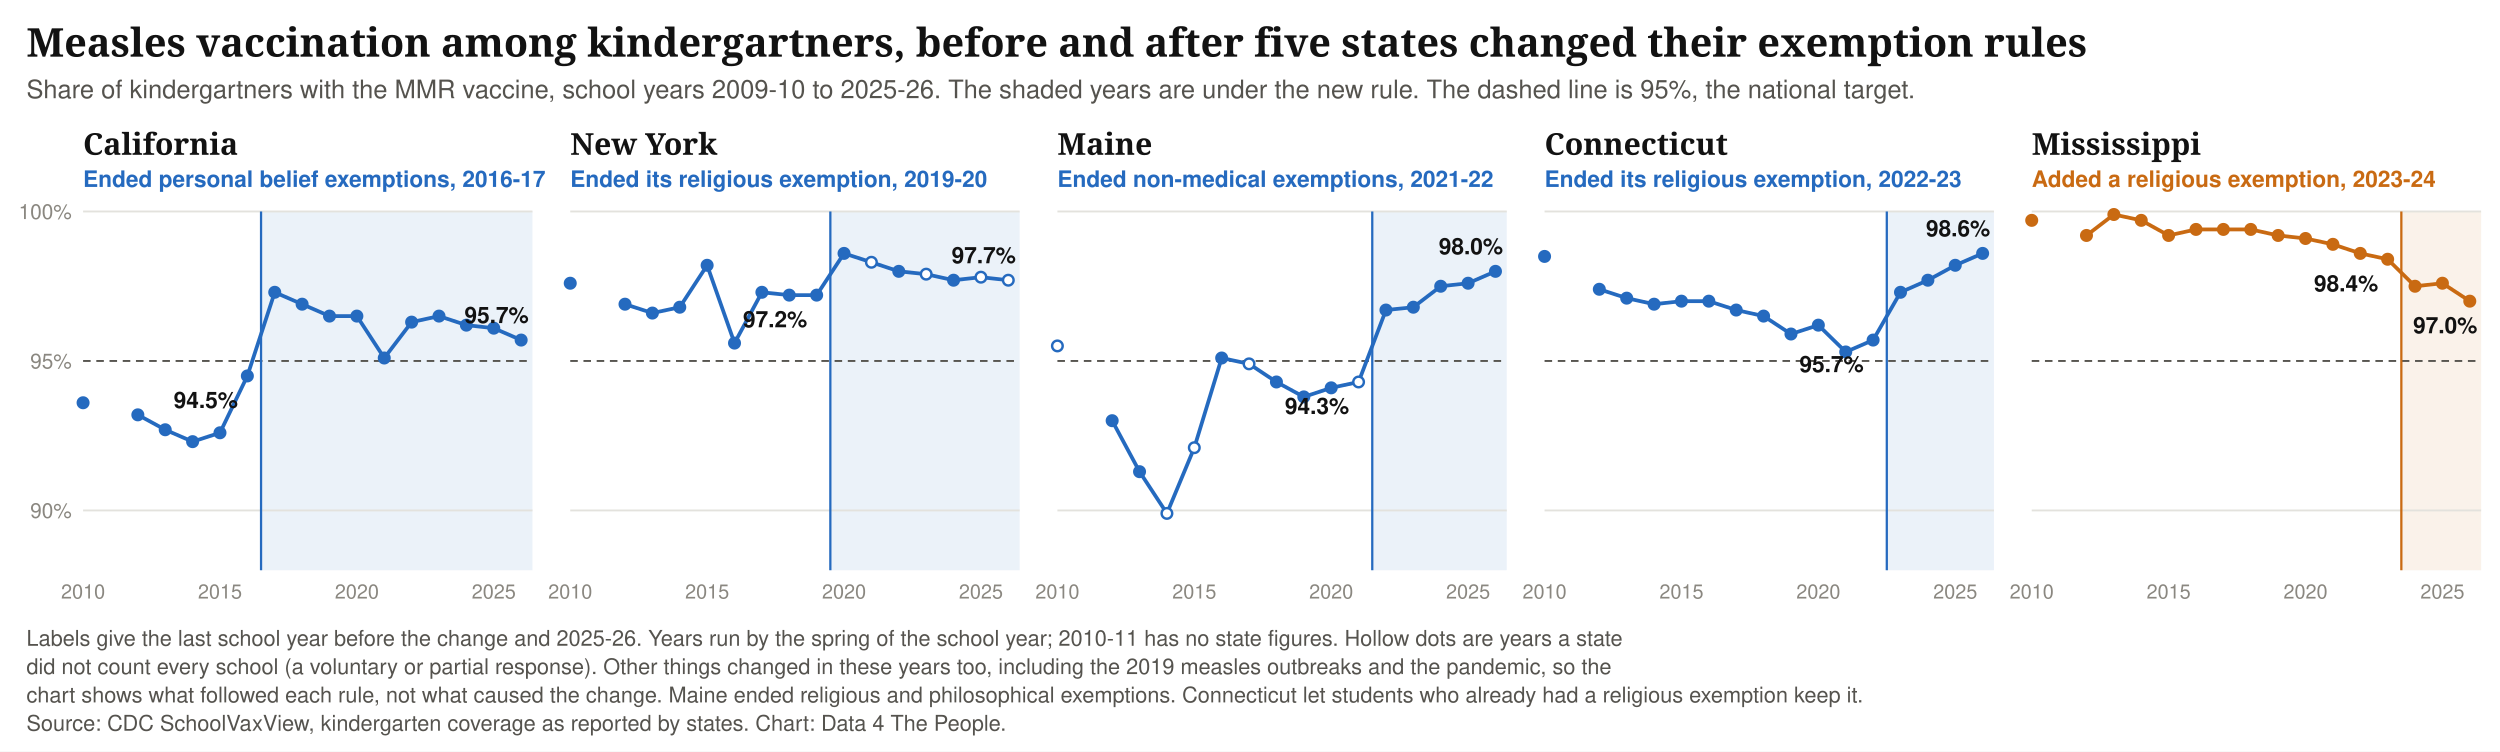
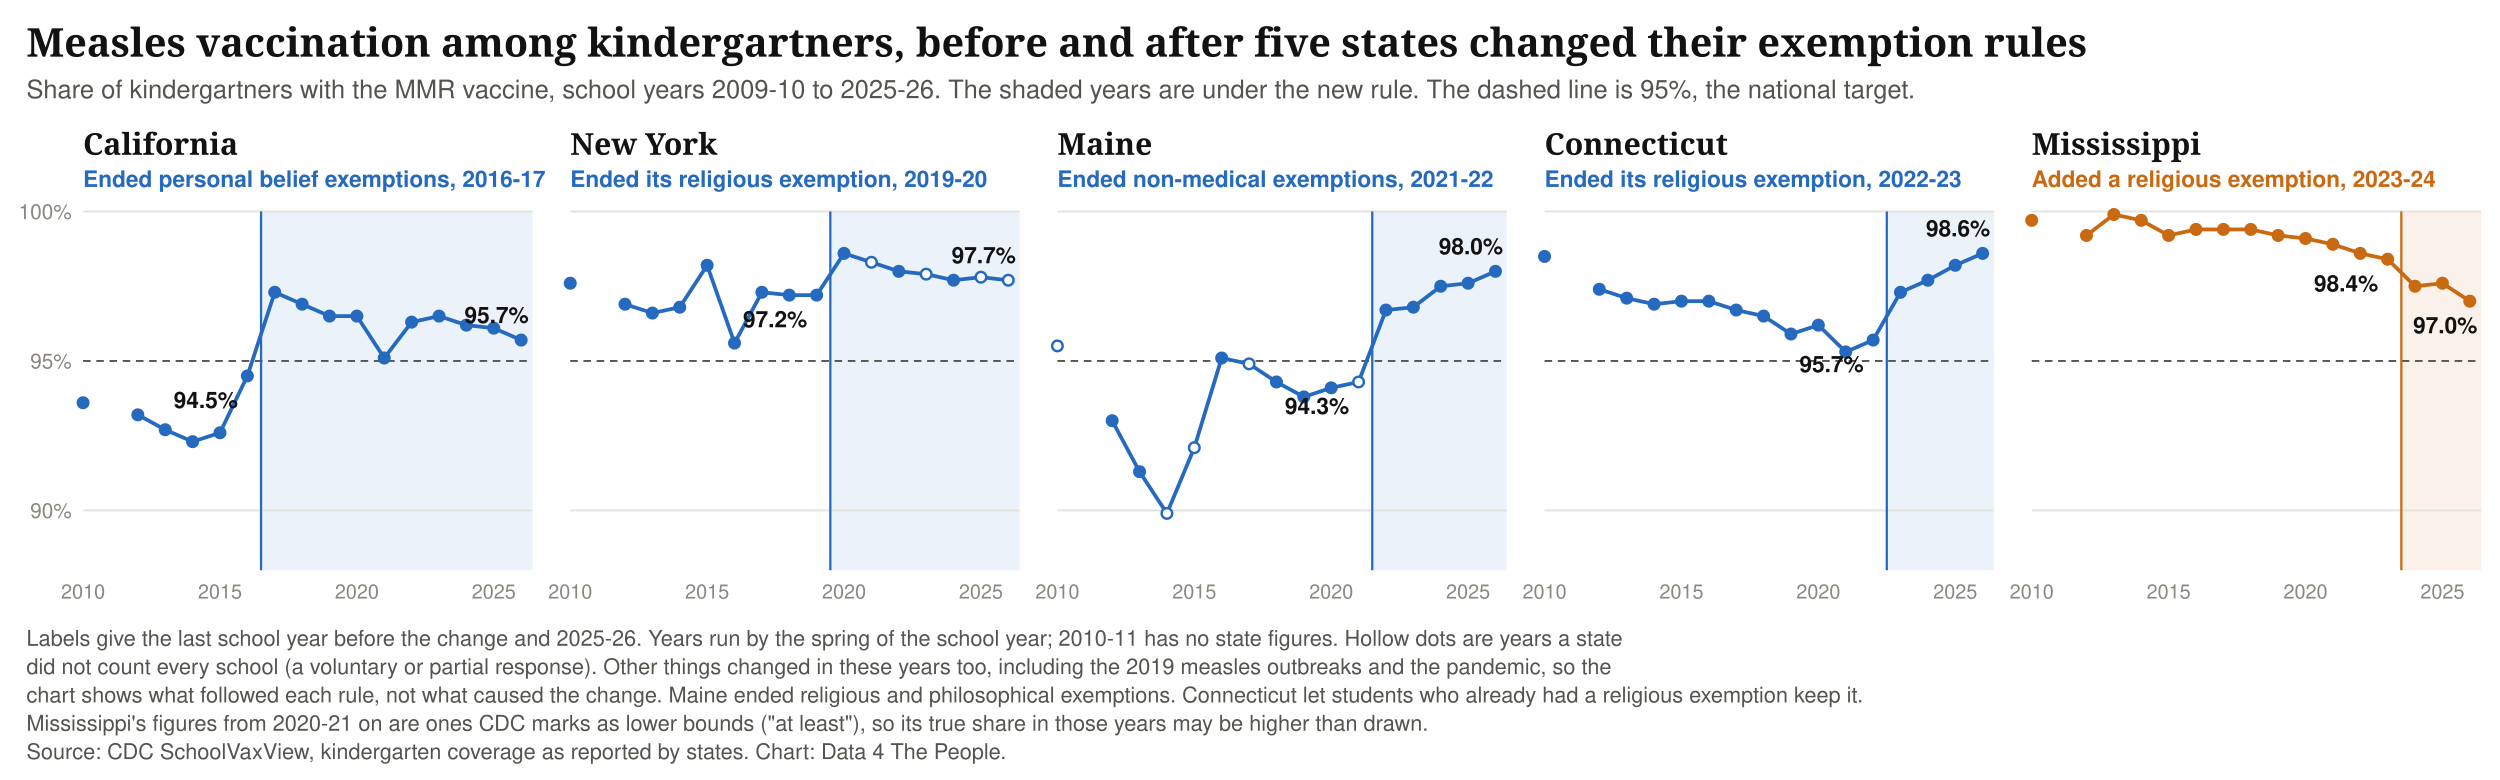
- <svg xmlns="http://www.w3.org/2000/svg" viewBox="0 0 1324 398" width="1324" height="398" font-family="Helvetica Neue,Helvetica,Arial,sans-serif">
-   <rect width="1324" height="398" fill="#fff" />
+ <svg xmlns="http://www.w3.org/2000/svg" viewBox="0 0 1324 413" width="1324" height="413" font-family="Helvetica Neue,Helvetica,Arial,sans-serif">
+   <rect width="1324" height="413" fill="#fff" />
  <text x="14" y="30" font-family="Georgia,serif" font-weight="700" font-size="21" fill="#121212">Measles vaccination among kindergartners, before and after five states changed their exemption rules</text>
  <text x="14" y="52" font-size="13.5" fill="#55534e">Share of kindergartners with the MMR vaccine, school years 2009-10 to 2025-26. The shaded years are under the new rule. The dashed line is 95%, the national target.</text>
  <text x="44.0" y="82" font-family="Georgia,serif" font-weight="700" font-size="16" fill="#121212">California</text>
  <text x="44.0" y="99" font-size="12" fill="#256abf" font-weight="700">Ended personal belief exemptions, 2016-17</text>
  <rect x="138.25" y="112" width="143.75" height="190" fill="#256abf" opacity="0.09" />
  <line x1="44.0" x2="282.0" y1="270.333" y2="270.333" stroke="#e3e2dd" stroke-width="1" />
  <text x="38.0" y="274.333" text-anchor="end" font-size="11" fill="#8a8780">90%</text>
  <line x1="44.0" x2="282.0" y1="191.167" y2="191.167" stroke="#55534e" stroke-width="1" stroke-dasharray="4 3" />
  <text x="38.0" y="195.167" text-anchor="end" font-size="11" fill="#8a8780">95%</text>
  <line x1="44.0" x2="282.0" y1="112.0" y2="112.0" stroke="#e3e2dd" stroke-width="1" />
  <text x="38.0" y="116.0" text-anchor="end" font-size="11" fill="#8a8780">100%</text>
  <line x1="138.25" x2="138.25" y1="112" y2="302" stroke="#256abf" stroke-width="1.2" />
  <text x="44.0" y="317" text-anchor="middle" font-size="10.5" fill="#8a8780">2010</text>
  <text x="116.5" y="317" text-anchor="middle" font-size="10.5" fill="#8a8780">2015</text>
  <text x="189.0" y="317" text-anchor="middle" font-size="10.5" fill="#8a8780">2020</text>
  <text x="261.5" y="317" text-anchor="middle" font-size="10.5" fill="#8a8780">2025</text>
  <polyline points="44.0,213.3" fill="none" stroke="#256abf" stroke-width="2" />
  <polyline points="73.0,219.7 87.5,227.6 102.0,233.9 116.5,229.2 131.0,199.1 145.5,154.8 160.0,161.1 174.5,167.4 189.0,167.4 203.5,189.6 218.0,170.6 232.5,167.4 247.0,172.2 261.5,173.8 276.0,180.1" fill="none" stroke="#256abf" stroke-width="2" />
  <circle cx="44.0" cy="213.3" r="2.8" fill="#256abf" stroke="#256abf" stroke-width="1.3" />
  <circle cx="73.0" cy="219.7" r="2.8" fill="#256abf" stroke="#256abf" stroke-width="1.3" />
  <circle cx="87.5" cy="227.6" r="2.8" fill="#256abf" stroke="#256abf" stroke-width="1.3" />
  <circle cx="102.0" cy="233.9" r="2.8" fill="#256abf" stroke="#256abf" stroke-width="1.3" />
  <circle cx="116.5" cy="229.2" r="2.8" fill="#256abf" stroke="#256abf" stroke-width="1.3" />
  <circle cx="131.0" cy="199.1" r="2.8" fill="#256abf" stroke="#256abf" stroke-width="1.3" />
  <circle cx="145.5" cy="154.8" r="2.8" fill="#256abf" stroke="#256abf" stroke-width="1.3" />
  <circle cx="160.0" cy="161.1" r="2.8" fill="#256abf" stroke="#256abf" stroke-width="1.3" />
  <circle cx="174.5" cy="167.4" r="2.8" fill="#256abf" stroke="#256abf" stroke-width="1.3" />
  <circle cx="189.0" cy="167.4" r="2.8" fill="#256abf" stroke="#256abf" stroke-width="1.3" />
  <circle cx="203.5" cy="189.6" r="2.8" fill="#256abf" stroke="#256abf" stroke-width="1.3" />
  <circle cx="218.0" cy="170.6" r="2.8" fill="#256abf" stroke="#256abf" stroke-width="1.3" />
  <circle cx="232.5" cy="167.4" r="2.8" fill="#256abf" stroke="#256abf" stroke-width="1.3" />
  <circle cx="247.0" cy="172.2" r="2.8" fill="#256abf" stroke="#256abf" stroke-width="1.3" />
  <circle cx="261.5" cy="173.8" r="2.8" fill="#256abf" stroke="#256abf" stroke-width="1.3" />
  <circle cx="276.0" cy="180.1" r="2.8" fill="#256abf" stroke="#256abf" stroke-width="1.3" />
  <text x="126.0" y="216.083" text-anchor="end" font-size="12" font-weight="700" fill="#121212">94.5%</text>
  <text x="280.0" y="171.083" text-anchor="end" font-size="12" font-weight="700" fill="#121212">95.7%</text>
  <text x="302.0" y="82" font-family="Georgia,serif" font-weight="700" font-size="16" fill="#121212">New York</text>
  <text x="302.0" y="99" font-size="12" fill="#256abf" font-weight="700">Ended its religious exemption, 2019-20</text>
  <rect x="439.75" y="112" width="100.25" height="190" fill="#256abf" opacity="0.09" />
  <line x1="302.0" x2="540.0" y1="270.333" y2="270.333" stroke="#e3e2dd" stroke-width="1" />
  <line x1="302.0" x2="540.0" y1="191.167" y2="191.167" stroke="#55534e" stroke-width="1" stroke-dasharray="4 3" />
  <line x1="302.0" x2="540.0" y1="112.0" y2="112.0" stroke="#e3e2dd" stroke-width="1" />
  <line x1="439.75" x2="439.75" y1="112" y2="302" stroke="#256abf" stroke-width="1.2" />
  <text x="302.0" y="317" text-anchor="middle" font-size="10.5" fill="#8a8780">2010</text>
  <text x="374.5" y="317" text-anchor="middle" font-size="10.5" fill="#8a8780">2015</text>
  <text x="447.0" y="317" text-anchor="middle" font-size="10.5" fill="#8a8780">2020</text>
  <text x="519.5" y="317" text-anchor="middle" font-size="10.5" fill="#8a8780">2025</text>
  <polyline points="302.0,150.0" fill="none" stroke="#256abf" stroke-width="2" />
  <polyline points="331.0,161.1 345.5,165.8 360.0,162.7 374.5,140.5 389.0,181.7 403.5,154.8 418.0,156.3 432.5,156.3 447.0,134.2 461.5,138.9 476.0,143.7 490.5,145.2 505.0,148.4 519.5,146.8 534.0,148.4" fill="none" stroke="#256abf" stroke-width="2" />
  <circle cx="302.0" cy="150.0" r="2.8" fill="#256abf" stroke="#256abf" stroke-width="1.3" />
  <circle cx="331.0" cy="161.1" r="2.8" fill="#256abf" stroke="#256abf" stroke-width="1.3" />
  <circle cx="345.5" cy="165.8" r="2.8" fill="#256abf" stroke="#256abf" stroke-width="1.3" />
  <circle cx="360.0" cy="162.7" r="2.8" fill="#256abf" stroke="#256abf" stroke-width="1.3" />
  <circle cx="374.5" cy="140.5" r="2.8" fill="#256abf" stroke="#256abf" stroke-width="1.3" />
  <circle cx="389.0" cy="181.7" r="2.8" fill="#256abf" stroke="#256abf" stroke-width="1.3" />
  <circle cx="403.5" cy="154.8" r="2.8" fill="#256abf" stroke="#256abf" stroke-width="1.3" />
  <circle cx="418.0" cy="156.3" r="2.8" fill="#256abf" stroke="#256abf" stroke-width="1.3" />
  <circle cx="432.5" cy="156.3" r="2.8" fill="#256abf" stroke="#256abf" stroke-width="1.3" />
  <circle cx="447.0" cy="134.2" r="2.8" fill="#256abf" stroke="#256abf" stroke-width="1.3" />
  <circle cx="461.5" cy="138.9" r="2.8" fill="#fff" stroke="#256abf" stroke-width="1.3" />
  <circle cx="476.0" cy="143.7" r="2.8" fill="#256abf" stroke="#256abf" stroke-width="1.3" />
  <circle cx="490.5" cy="145.2" r="2.8" fill="#fff" stroke="#256abf" stroke-width="1.3" />
  <circle cx="505.0" cy="148.4" r="2.8" fill="#256abf" stroke="#256abf" stroke-width="1.3" />
  <circle cx="519.5" cy="146.8" r="2.8" fill="#fff" stroke="#256abf" stroke-width="1.3" />
  <circle cx="534.0" cy="148.4" r="2.8" fill="#fff" stroke="#256abf" stroke-width="1.3" />
  <text x="427.5" y="173.333" text-anchor="end" font-size="12" font-weight="700" fill="#121212">97.2%</text>
  <text x="538.0" y="139.417" text-anchor="end" font-size="12" font-weight="700" fill="#121212">97.7%</text>
  <text x="560.0" y="82" font-family="Georgia,serif" font-weight="700" font-size="16" fill="#121212">Maine</text>
  <text x="560.0" y="99" font-size="12" fill="#256abf" font-weight="700">Ended non-medical exemptions, 2021-22</text>
  <rect x="726.75" y="112" width="71.25" height="190" fill="#256abf" opacity="0.09" />
  <line x1="560.0" x2="798.0" y1="270.333" y2="270.333" stroke="#e3e2dd" stroke-width="1" />
  <line x1="560.0" x2="798.0" y1="191.167" y2="191.167" stroke="#55534e" stroke-width="1" stroke-dasharray="4 3" />
  <line x1="560.0" x2="798.0" y1="112.0" y2="112.0" stroke="#e3e2dd" stroke-width="1" />
  <line x1="726.75" x2="726.75" y1="112" y2="302" stroke="#256abf" stroke-width="1.2" />
  <text x="560.0" y="317" text-anchor="middle" font-size="10.5" fill="#8a8780">2010</text>
  <text x="632.5" y="317" text-anchor="middle" font-size="10.5" fill="#8a8780">2015</text>
  <text x="705.0" y="317" text-anchor="middle" font-size="10.5" fill="#8a8780">2020</text>
  <text x="777.5" y="317" text-anchor="middle" font-size="10.5" fill="#8a8780">2025</text>
  <polyline points="560.0,183.2" fill="none" stroke="#256abf" stroke-width="2" />
  <polyline points="589.0,222.8 603.5,249.8 618.0,271.9 632.5,237.1 647.0,189.6 661.5,192.7 676.0,202.3 690.5,210.2 705.0,205.4 719.5,202.3 734.0,164.2 748.5,162.7 763.0,151.6 777.5,150.0 792.0,143.7" fill="none" stroke="#256abf" stroke-width="2" />
  <circle cx="560.0" cy="183.2" r="2.8" fill="#fff" stroke="#256abf" stroke-width="1.3" />
  <circle cx="589.0" cy="222.8" r="2.8" fill="#256abf" stroke="#256abf" stroke-width="1.3" />
  <circle cx="603.5" cy="249.8" r="2.8" fill="#256abf" stroke="#256abf" stroke-width="1.3" />
  <circle cx="618.0" cy="271.9" r="2.8" fill="#fff" stroke="#256abf" stroke-width="1.3" />
  <circle cx="632.5" cy="237.1" r="2.8" fill="#fff" stroke="#256abf" stroke-width="1.3" />
  <circle cx="647.0" cy="189.6" r="2.8" fill="#256abf" stroke="#256abf" stroke-width="1.3" />
  <circle cx="661.5" cy="192.7" r="2.8" fill="#fff" stroke="#256abf" stroke-width="1.3" />
  <circle cx="676.0" cy="202.3" r="2.8" fill="#256abf" stroke="#256abf" stroke-width="1.3" />
  <circle cx="690.5" cy="210.2" r="2.8" fill="#256abf" stroke="#256abf" stroke-width="1.3" />
  <circle cx="705.0" cy="205.4" r="2.8" fill="#256abf" stroke="#256abf" stroke-width="1.3" />
  <circle cx="719.5" cy="202.3" r="2.8" fill="#fff" stroke="#256abf" stroke-width="1.3" />
  <circle cx="734.0" cy="164.2" r="2.8" fill="#256abf" stroke="#256abf" stroke-width="1.3" />
  <circle cx="748.5" cy="162.7" r="2.8" fill="#256abf" stroke="#256abf" stroke-width="1.3" />
  <circle cx="763.0" cy="151.6" r="2.8" fill="#256abf" stroke="#256abf" stroke-width="1.3" />
  <circle cx="777.5" cy="150.0" r="2.8" fill="#256abf" stroke="#256abf" stroke-width="1.3" />
  <circle cx="792.0" cy="143.7" r="2.8" fill="#256abf" stroke="#256abf" stroke-width="1.3" />
  <text x="714.5" y="219.25" text-anchor="end" font-size="12" font-weight="700" fill="#121212">94.3%</text>
  <text x="796.0" y="134.667" text-anchor="end" font-size="12" font-weight="700" fill="#121212">98.0%</text>
  <text x="818.0" y="82" font-family="Georgia,serif" font-weight="700" font-size="16" fill="#121212">Connecticut</text>
  <text x="818.0" y="99" font-size="12" fill="#256abf" font-weight="700">Ended its religious exemption, 2022-23</text>
  <rect x="999.25" y="112" width="56.75" height="190" fill="#256abf" opacity="0.09" />
  <line x1="818.0" x2="1056.0" y1="270.333" y2="270.333" stroke="#e3e2dd" stroke-width="1" />
  <line x1="818.0" x2="1056.0" y1="191.167" y2="191.167" stroke="#55534e" stroke-width="1" stroke-dasharray="4 3" />
  <line x1="818.0" x2="1056.0" y1="112.0" y2="112.0" stroke="#e3e2dd" stroke-width="1" />
  <line x1="999.25" x2="999.25" y1="112" y2="302" stroke="#256abf" stroke-width="1.2" />
  <text x="818.0" y="317" text-anchor="middle" font-size="10.5" fill="#8a8780">2010</text>
  <text x="890.5" y="317" text-anchor="middle" font-size="10.5" fill="#8a8780">2015</text>
  <text x="963.0" y="317" text-anchor="middle" font-size="10.5" fill="#8a8780">2020</text>
  <text x="1035.5" y="317" text-anchor="middle" font-size="10.5" fill="#8a8780">2025</text>
  <polyline points="818.0,135.8" fill="none" stroke="#256abf" stroke-width="2" />
  <polyline points="847.0,153.2 861.5,157.9 876.0,161.1 890.5,159.5 905.0,159.5 919.5,164.2 934.0,167.4 948.5,176.9 963.0,172.2 977.5,186.4 992.0,180.1 1006.5,154.8 1021.0,148.4 1035.5,140.5 1050.0,134.2" fill="none" stroke="#256abf" stroke-width="2" />
  <circle cx="818.0" cy="135.8" r="2.8" fill="#256abf" stroke="#256abf" stroke-width="1.3" />
  <circle cx="847.0" cy="153.2" r="2.8" fill="#256abf" stroke="#256abf" stroke-width="1.3" />
  <circle cx="861.5" cy="157.9" r="2.8" fill="#256abf" stroke="#256abf" stroke-width="1.3" />
  <circle cx="876.0" cy="161.1" r="2.8" fill="#256abf" stroke="#256abf" stroke-width="1.3" />
  <circle cx="890.5" cy="159.5" r="2.8" fill="#256abf" stroke="#256abf" stroke-width="1.3" />
  <circle cx="905.0" cy="159.5" r="2.8" fill="#256abf" stroke="#256abf" stroke-width="1.3" />
  <circle cx="919.5" cy="164.2" r="2.8" fill="#256abf" stroke="#256abf" stroke-width="1.3" />
  <circle cx="934.0" cy="167.4" r="2.8" fill="#256abf" stroke="#256abf" stroke-width="1.3" />
  <circle cx="948.5" cy="176.9" r="2.8" fill="#256abf" stroke="#256abf" stroke-width="1.3" />
  <circle cx="963.0" cy="172.2" r="2.8" fill="#256abf" stroke="#256abf" stroke-width="1.3" />
  <circle cx="977.5" cy="186.4" r="2.8" fill="#256abf" stroke="#256abf" stroke-width="1.3" />
  <circle cx="992.0" cy="180.1" r="2.8" fill="#256abf" stroke="#256abf" stroke-width="1.3" />
  <circle cx="1006.5" cy="154.8" r="2.8" fill="#256abf" stroke="#256abf" stroke-width="1.3" />
  <circle cx="1021.0" cy="148.4" r="2.8" fill="#256abf" stroke="#256abf" stroke-width="1.3" />
  <circle cx="1035.5" cy="140.5" r="2.8" fill="#256abf" stroke="#256abf" stroke-width="1.3" />
  <circle cx="1050.0" cy="134.2" r="2.8" fill="#256abf" stroke="#256abf" stroke-width="1.3" />
  <text x="987.0" y="197.083" text-anchor="end" font-size="12" font-weight="700" fill="#121212">95.7%</text>
  <text x="1054.0" y="125.167" text-anchor="end" font-size="12" font-weight="700" fill="#121212">98.6%</text>
  <text x="1076.0" y="82" font-family="Georgia,serif" font-weight="700" font-size="16" fill="#121212">Mississippi</text>
  <text x="1076.0" y="99" font-size="12" fill="#c96a12" font-weight="700">Added a religious exemption, 2023-24</text>
  <rect x="1271.75" y="112" width="42.25" height="190" fill="#c96a12" opacity="0.09" />
  <line x1="1076.0" x2="1314.0" y1="270.333" y2="270.333" stroke="#e3e2dd" stroke-width="1" />
  <line x1="1076.0" x2="1314.0" y1="191.167" y2="191.167" stroke="#55534e" stroke-width="1" stroke-dasharray="4 3" />
  <line x1="1076.0" x2="1314.0" y1="112.0" y2="112.0" stroke="#e3e2dd" stroke-width="1" />
  <line x1="1271.75" x2="1271.75" y1="112" y2="302" stroke="#c96a12" stroke-width="1.2" />
  <text x="1076.0" y="317" text-anchor="middle" font-size="10.5" fill="#8a8780">2010</text>
  <text x="1148.5" y="317" text-anchor="middle" font-size="10.5" fill="#8a8780">2015</text>
  <text x="1221.0" y="317" text-anchor="middle" font-size="10.5" fill="#8a8780">2020</text>
  <text x="1293.5" y="317" text-anchor="middle" font-size="10.5" fill="#8a8780">2025</text>
  <polyline points="1076.0,116.7" fill="none" stroke="#c96a12" stroke-width="2" />
  <polyline points="1105.0,124.7 1119.5,113.6 1134.0,116.7 1148.5,124.7 1163.0,121.5 1177.5,121.5 1192.0,121.5 1206.5,124.7 1221.0,126.3 1235.5,129.4 1250.0,134.2 1264.5,137.3 1279.0,151.6 1293.5,150.0 1308.0,159.5" fill="none" stroke="#c96a12" stroke-width="2" />
  <circle cx="1076.0" cy="116.7" r="2.8" fill="#c96a12" stroke="#c96a12" stroke-width="1.3" />
  <circle cx="1105.0" cy="124.7" r="2.8" fill="#c96a12" stroke="#c96a12" stroke-width="1.3" />
  <circle cx="1119.5" cy="113.6" r="2.8" fill="#c96a12" stroke="#c96a12" stroke-width="1.3" />
  <circle cx="1134.0" cy="116.7" r="2.8" fill="#c96a12" stroke="#c96a12" stroke-width="1.3" />
  <circle cx="1148.5" cy="124.7" r="2.8" fill="#c96a12" stroke="#c96a12" stroke-width="1.3" />
  <circle cx="1163.0" cy="121.5" r="2.8" fill="#c96a12" stroke="#c96a12" stroke-width="1.3" />
  <circle cx="1177.5" cy="121.5" r="2.8" fill="#c96a12" stroke="#c96a12" stroke-width="1.3" />
  <circle cx="1192.0" cy="121.5" r="2.8" fill="#c96a12" stroke="#c96a12" stroke-width="1.3" />
  <circle cx="1206.5" cy="124.7" r="2.8" fill="#c96a12" stroke="#c96a12" stroke-width="1.3" />
  <circle cx="1221.0" cy="126.3" r="2.8" fill="#c96a12" stroke="#c96a12" stroke-width="1.3" />
  <circle cx="1235.5" cy="129.4" r="2.8" fill="#c96a12" stroke="#c96a12" stroke-width="1.3" />
  <circle cx="1250.0" cy="134.2" r="2.8" fill="#c96a12" stroke="#c96a12" stroke-width="1.3" />
  <circle cx="1264.5" cy="137.3" r="2.8" fill="#c96a12" stroke="#c96a12" stroke-width="1.3" />
  <circle cx="1279.0" cy="151.6" r="2.8" fill="#c96a12" stroke="#c96a12" stroke-width="1.3" />
  <circle cx="1293.5" cy="150.0" r="2.8" fill="#c96a12" stroke="#c96a12" stroke-width="1.3" />
  <circle cx="1308.0" cy="159.5" r="2.8" fill="#c96a12" stroke="#c96a12" stroke-width="1.3" />
  <text x="1259.5" y="154.333" text-anchor="end" font-size="12" font-weight="700" fill="#121212">98.4%</text>
  <text x="1312.0" y="176.5" text-anchor="end" font-size="12" font-weight="700" fill="#121212">97.0%</text>
  <text x="14" y="342" font-size="11.5" fill="#55534e">Labels give the last school year before the change and 2025-26. Years run by the spring of the school year; 2010-11 has no state figures. Hollow dots are years a state</text>
  <text x="14" y="357" font-size="11.5" fill="#55534e">did not count every school (a voluntary or partial response). Other things changed in these years too, including the 2019 measles outbreaks and the pandemic, so the</text>
  <text x="14" y="372" font-size="11.5" fill="#55534e">chart shows what followed each rule, not what caused the change. Maine ended religious and philosophical exemptions. Connecticut let students who already had a religious exemption keep it.</text>
-   <text x="14" y="387" font-size="11.5" fill="#55534e">Source: CDC SchoolVaxView, kindergarten coverage as reported by states. Chart: Data 4 The People.</text>
+   <text x="14" y="387" font-size="11.5" fill="#55534e">Mississippi's figures from 2020-21 on are ones CDC marks as lower bounds ("at least"), so its true share in those years may be higher than drawn.</text>
+   <text x="14" y="402" font-size="11.5" fill="#55534e">Source: CDC SchoolVaxView, kindergarten coverage as reported by states. Chart: Data 4 The People.</text>
</svg>
